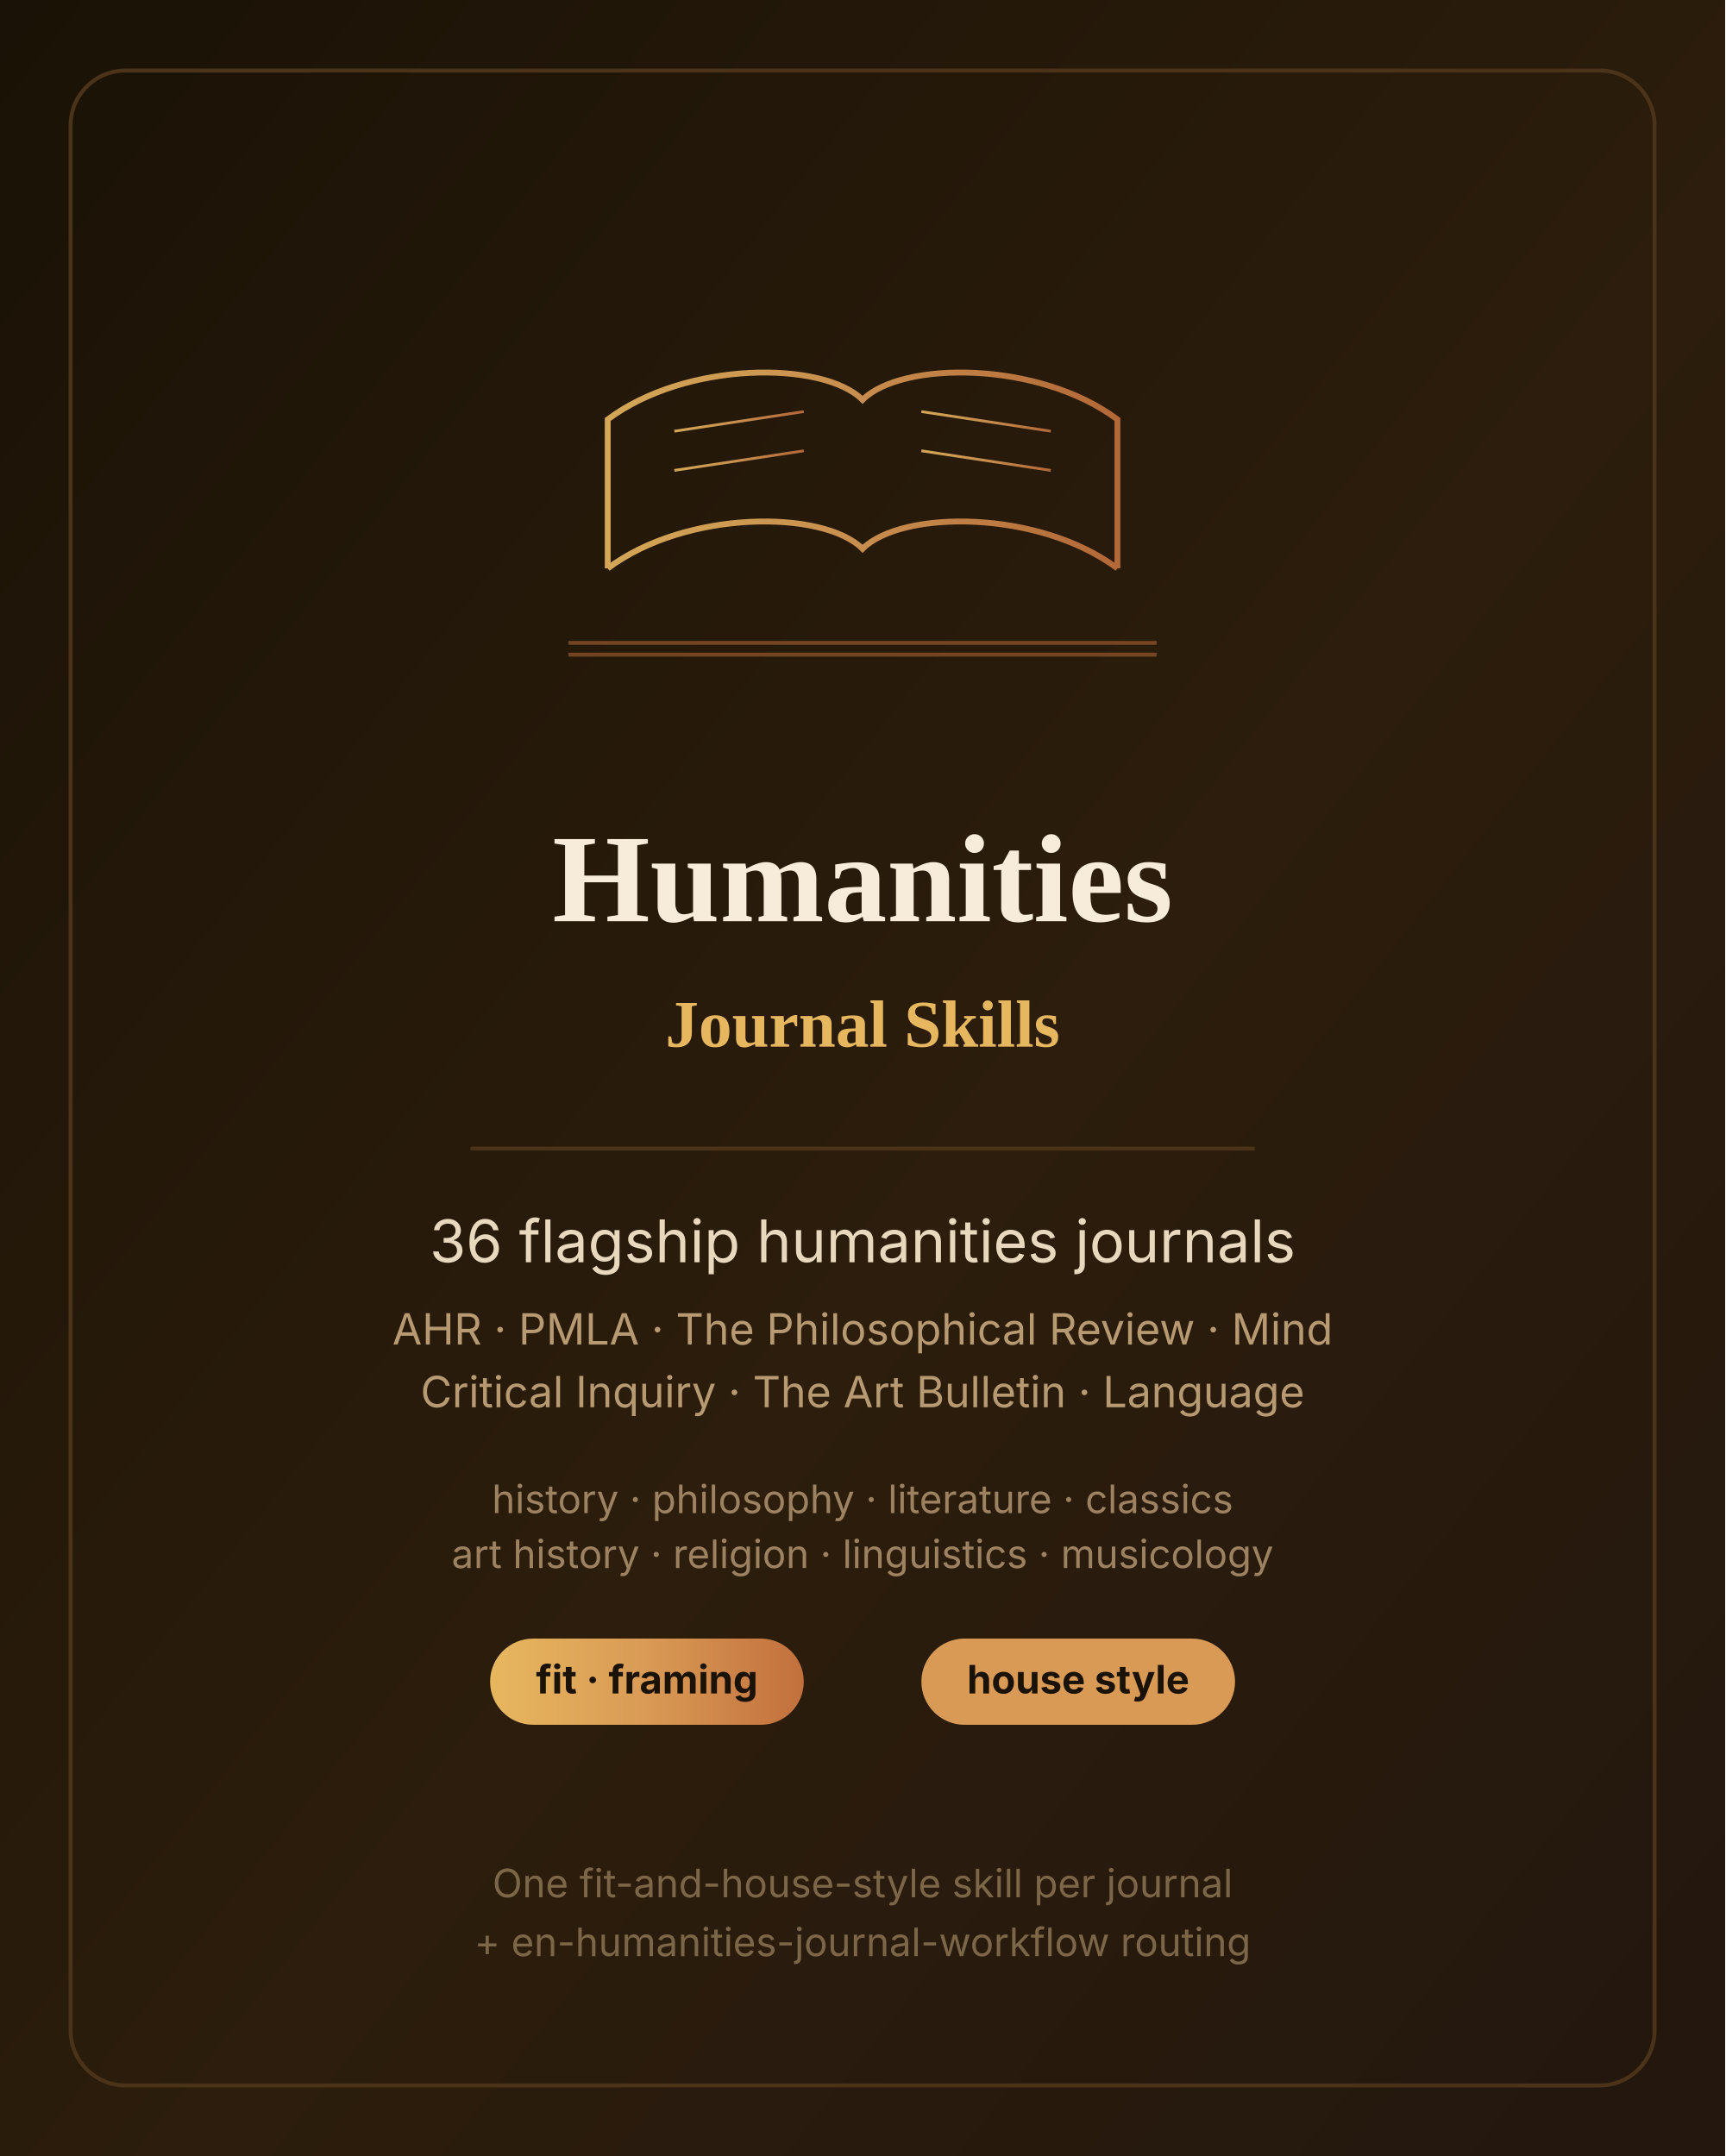
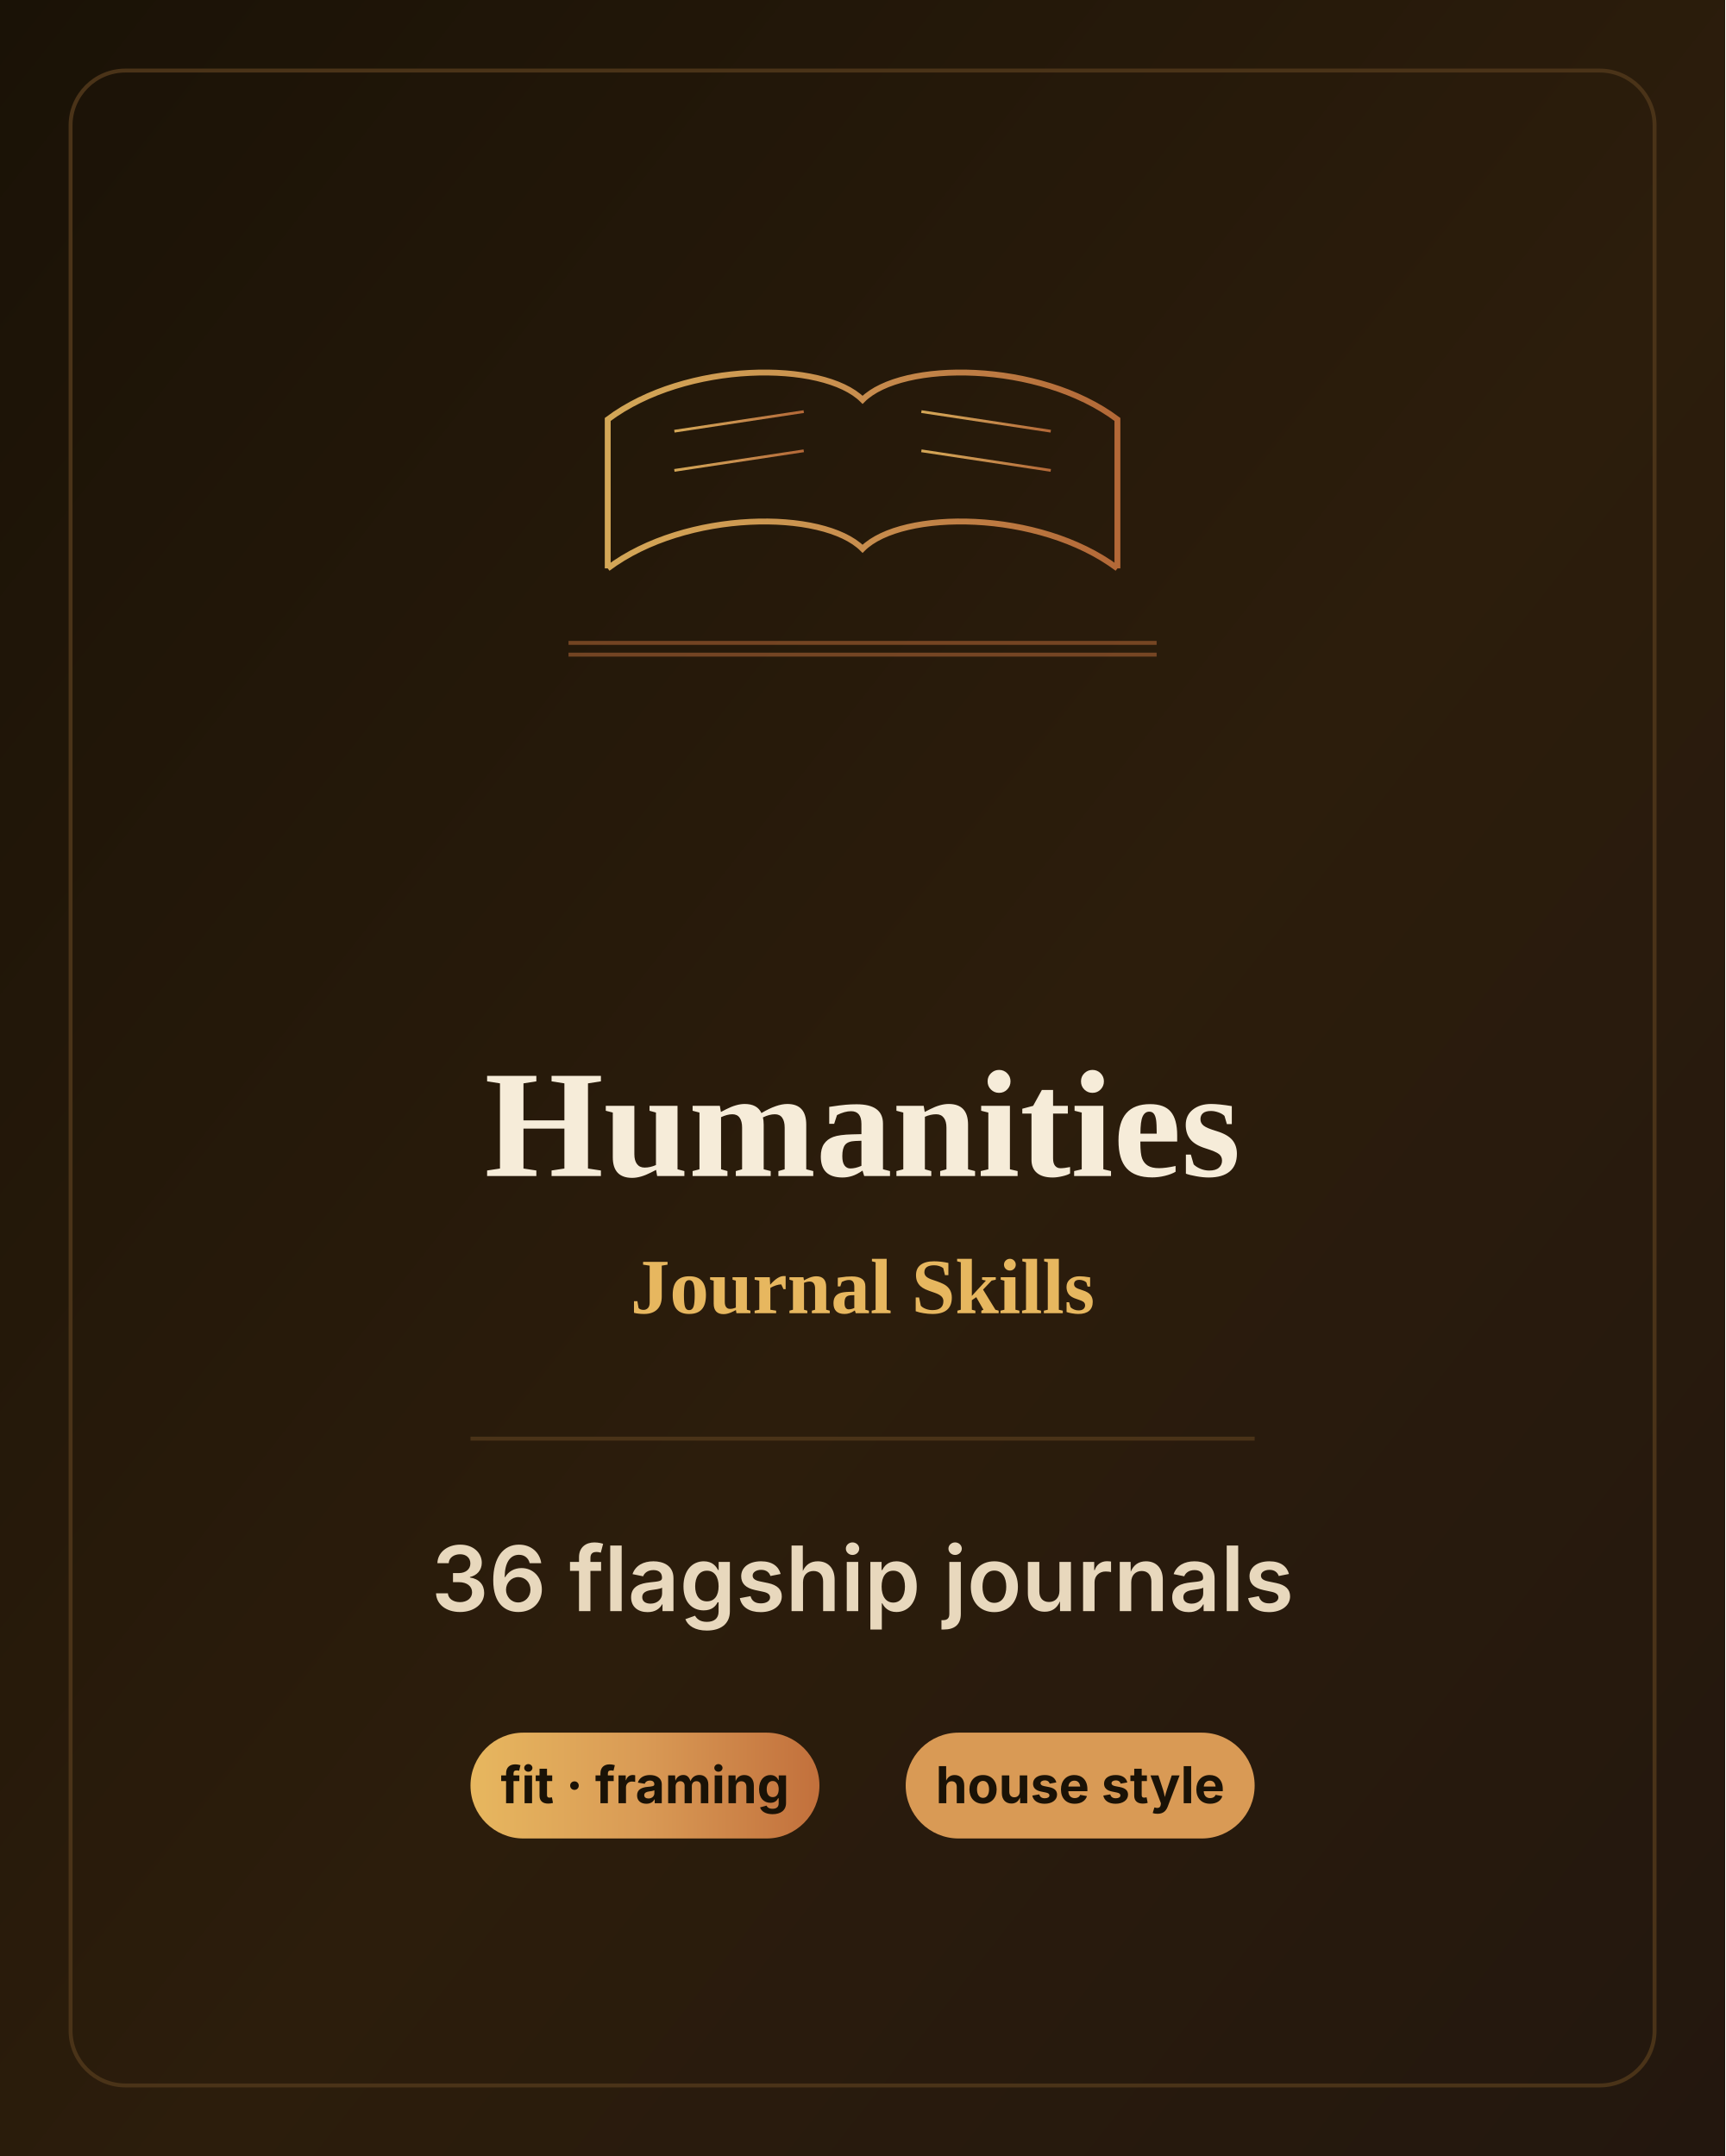
<svg xmlns="http://www.w3.org/2000/svg" width="880" height="1100" viewBox="0 0 880 1100" role="img" aria-label="English Humanities Journal Skills — 36 flagship humanities journals">
  <defs>
    <linearGradient id="bg" x1="0" y1="0" x2="1" y2="1">
      <stop offset="0" stop-color="#1a1206" />
      <stop offset="0.55" stop-color="#2c1d0c" />
      <stop offset="1" stop-color="#23170e" />
    </linearGradient>
    <linearGradient id="accent" x1="0" y1="0" x2="1" y2="0">
      <stop offset="0" stop-color="#e7b75f" />
      <stop offset="0.5" stop-color="#d99a55" />
      <stop offset="1" stop-color="#c2703c" />
    </linearGradient>
  </defs>
  <rect width="880" height="1100" fill="url(#bg)" />
  <rect x="36" y="36" width="808" height="1028" rx="28" fill="none" stroke="#4a3318" stroke-width="2" />
  <g transform="translate(440,250)" stroke="url(#accent)" fill="none" opacity="0.9">
    <path d="M-130 40 C -90 10, -20 10, 0 30 C 20 10, 90 10, 130 40" stroke-width="3" />
    <path d="M-130 40 L -130 -36 C -90 -66, -20 -66, 0 -46 C 20 -66, 90 -66, 130 -36 L 130 40" stroke-width="3" />
    <line x1="0" y1="-46" x2="0" y2="30" stroke-width="2.4" />
    <line x1="-96" y1="-30" x2="-30" y2="-40" stroke-width="1.4" />
    <line x1="-96" y1="-10" x2="-30" y2="-20" stroke-width="1.4" />
    <line x1="96" y1="-30" x2="30" y2="-40" stroke-width="1.4" />
    <line x1="96" y1="-10" x2="30" y2="-20" stroke-width="1.4" />
  </g>
  <g transform="translate(440,250)" stroke="#c2703c" stroke-width="2" fill="none" opacity="0.5">
    <line x1="-150" y1="78" x2="150" y2="78" />
    <line x1="-150" y1="84" x2="150" y2="84" />
  </g>
-   <text x="440" y="470" text-anchor="middle" font-family="Georgia, 'Times New Roman', serif" font-size="64" fill="#f6ecd9" font-weight="700">Humanities</text>
-   <text x="440" y="534" text-anchor="middle" font-family="Georgia, 'Times New Roman', serif" font-size="34" fill="#e7b75f" font-weight="600">Journal Skills</text>
-   <line x1="240" y1="586" x2="640" y2="586" stroke="#4a3318" stroke-width="2" />
-   <text x="440" y="644" text-anchor="middle" font-family="-apple-system, 'Segoe UI', sans-serif" font-size="30" fill="#e8d8bd">36 flagship humanities journals</text>
-   <text x="440" y="686" text-anchor="middle" font-family="-apple-system, 'Segoe UI', sans-serif" font-size="22" fill="#b79a72">AHR · PMLA · The Philosophical Review · Mind</text>
-   <text x="440" y="718" text-anchor="middle" font-family="-apple-system, 'Segoe UI', sans-serif" font-size="22" fill="#b79a72">Critical Inquiry · The Art Bulletin · Language</text>
-   <text x="440" y="772" text-anchor="middle" font-family="-apple-system, 'Segoe UI', sans-serif" font-size="20" fill="#9c8260">history · philosophy · literature · classics</text>
-   <text x="440" y="800" text-anchor="middle" font-family="-apple-system, 'Segoe UI', sans-serif" font-size="20" fill="#9c8260">art history · religion · linguistics · musicology</text>
-   <g font-family="-apple-system, 'Segoe UI', sans-serif" font-size="20" fill="#1a1206">
-     <rect x="250" y="836" width="160" height="44" rx="22" fill="url(#accent)" />
-     <text x="330" y="864" text-anchor="middle" font-weight="700">fit · framing</text>
-     <rect x="470" y="836" width="160" height="44" rx="22" fill="#d99a55" />
-     <text x="550" y="864" text-anchor="middle" font-weight="700">house style</text>
+   <text x="440" y="600" text-anchor="middle" font-family="Georgia, 'Times New Roman', serif" font-size="78" fill="#f6ecd9" font-weight="700">Humanities</text>
+   <text x="440" y="670" text-anchor="middle" font-family="Georgia, 'Times New Roman', serif" font-size="40" fill="#e7b75f" font-weight="600">Journal Skills</text>
+   <line x1="240" y1="734" x2="640" y2="734" stroke="#4a3318" stroke-width="2" />
+   <text x="440" y="822" text-anchor="middle" font-family="-apple-system, 'Segoe UI', sans-serif" font-size="46" fill="#e8d8bd" font-weight="600">36 flagship journals</text>
+   <g font-family="-apple-system, 'Segoe UI', sans-serif" font-size="26" fill="#1a1206">
+     <rect x="240" y="884" width="178" height="54" rx="27" fill="url(#accent)" />
+     <text x="329" y="920" text-anchor="middle" font-weight="700">fit · framing</text>
+     <rect x="462" y="884" width="178" height="54" rx="27" fill="#d99a55" />
+     <text x="551" y="920" text-anchor="middle" font-weight="700">house style</text>
  </g>
-   <text x="440" y="968" text-anchor="middle" font-family="-apple-system, 'Segoe UI', sans-serif" font-size="20" fill="#7c6648">One fit-and-house-style skill per journal</text>
-   <text x="440" y="998" text-anchor="middle" font-family="-apple-system, 'Segoe UI', sans-serif" font-size="20" fill="#7c6648">+ en-humanities-journal-workflow routing</text>
</svg>
